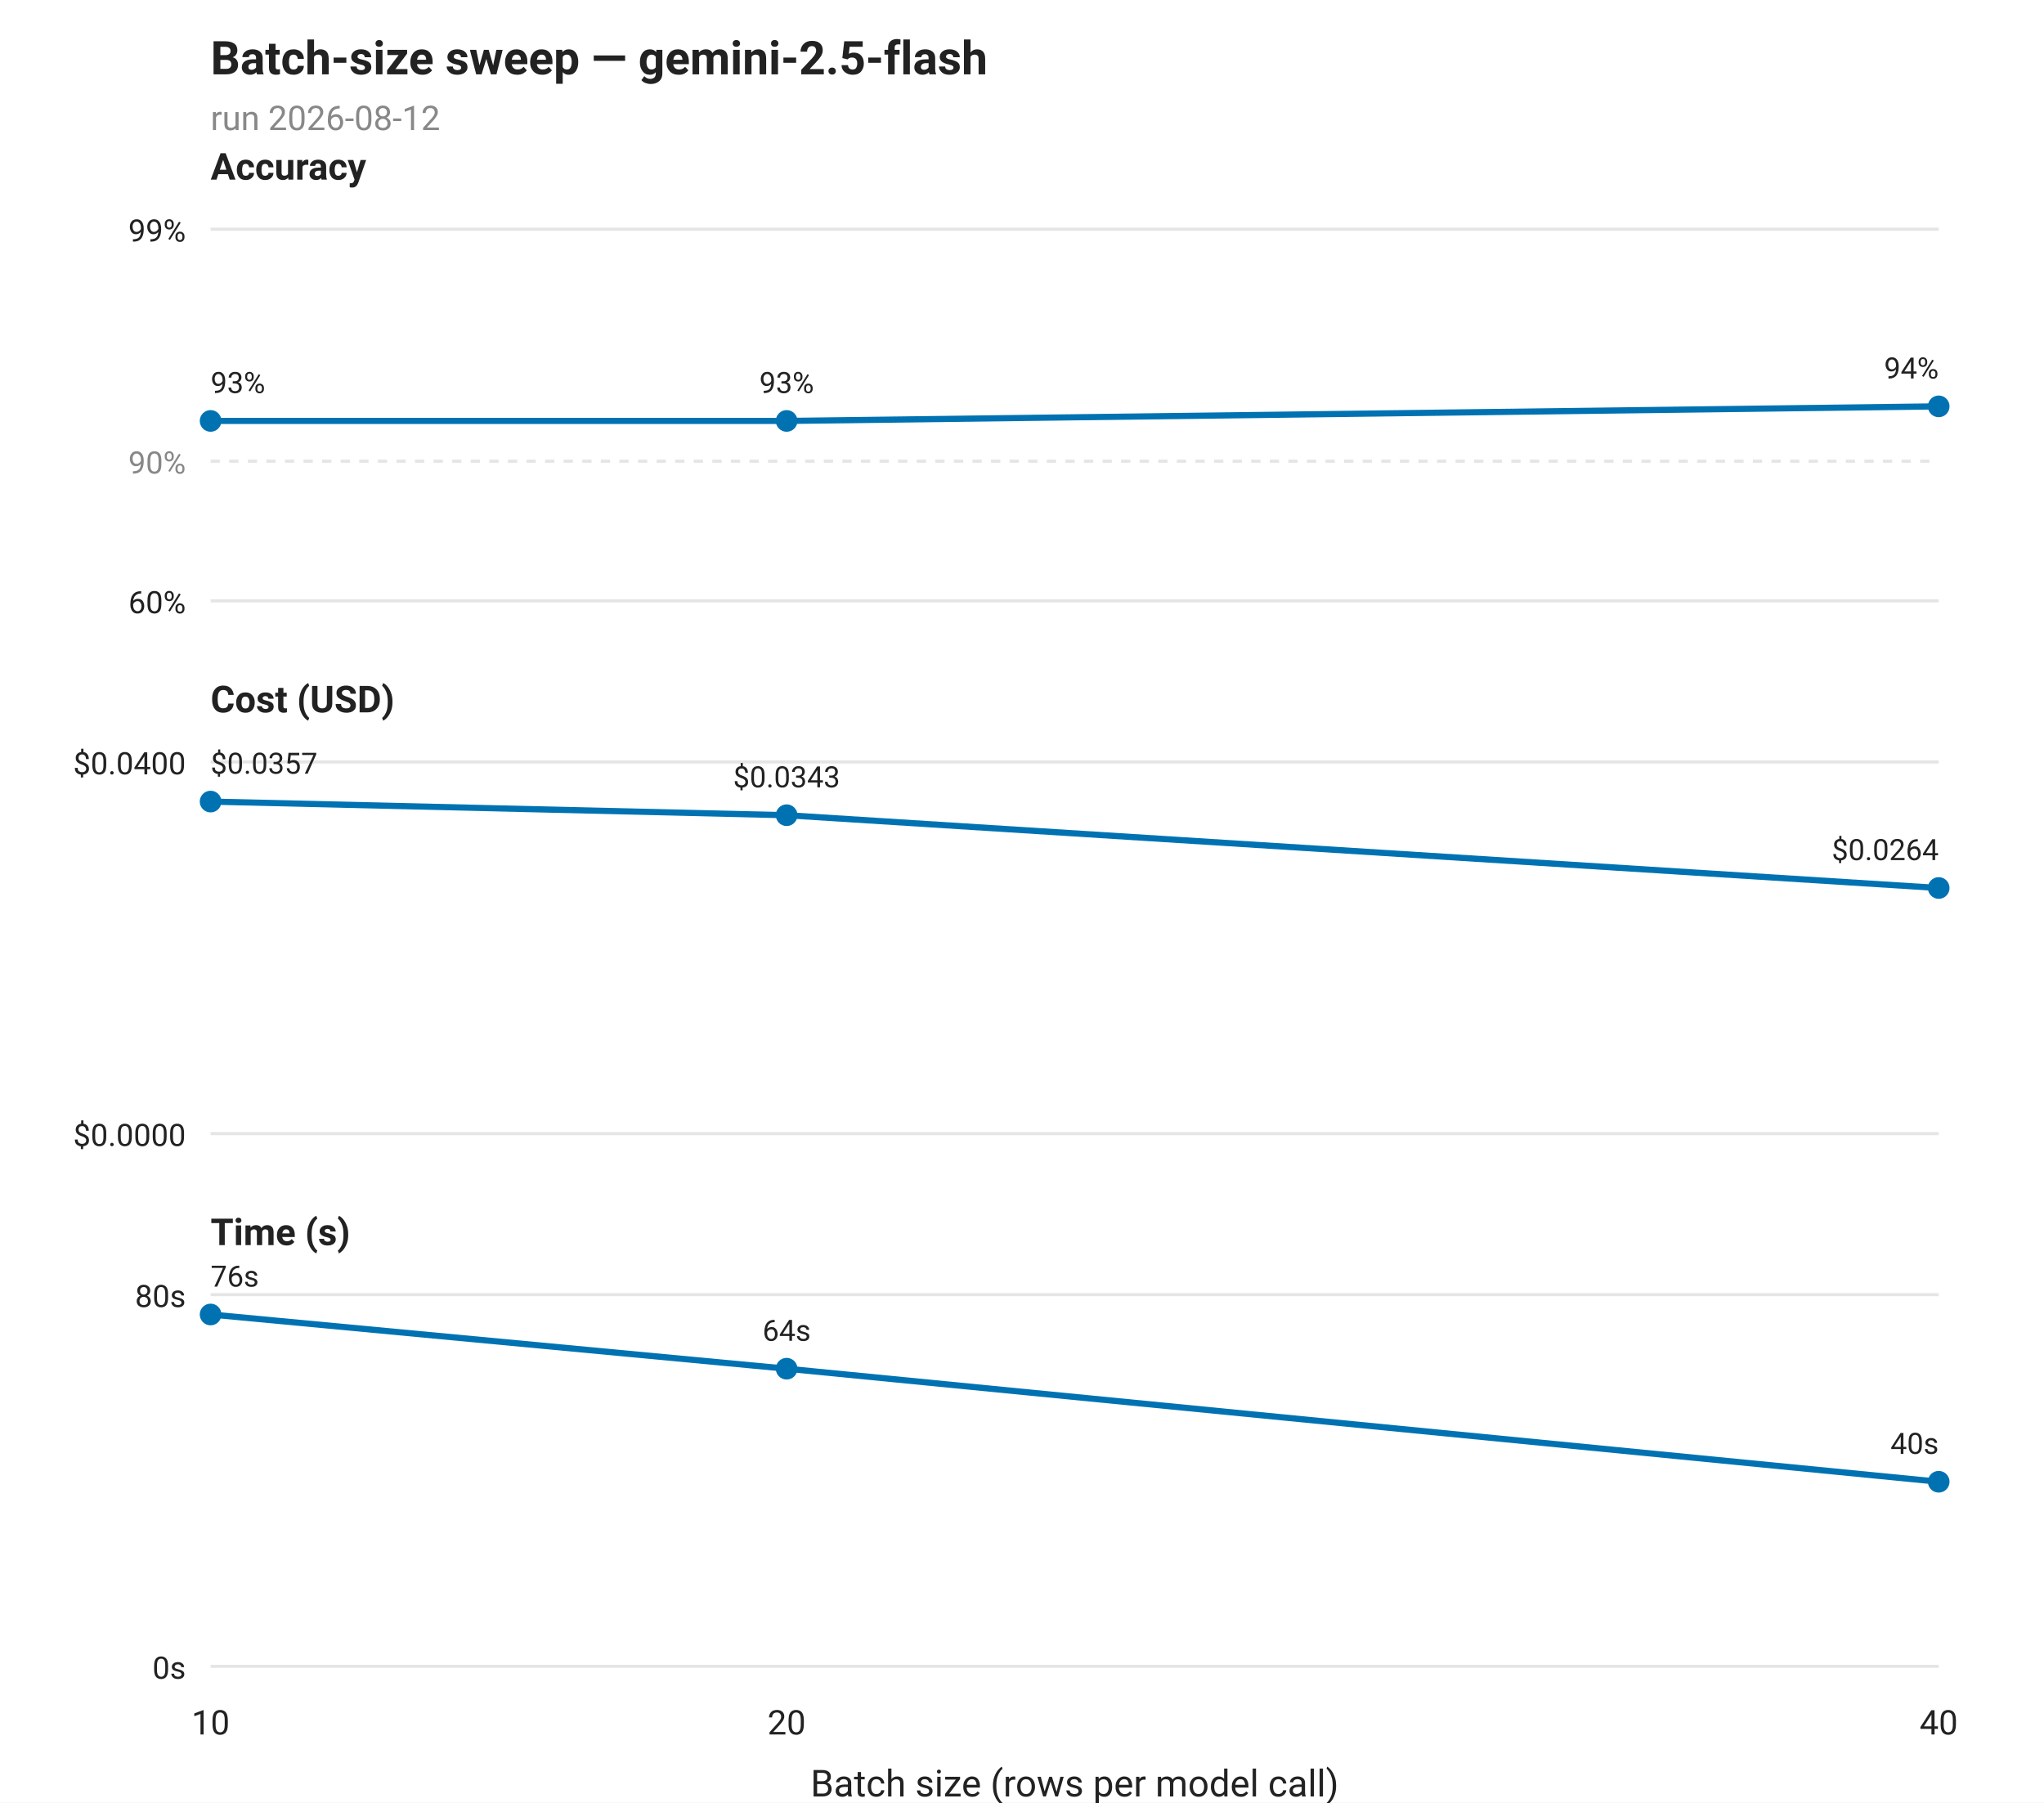
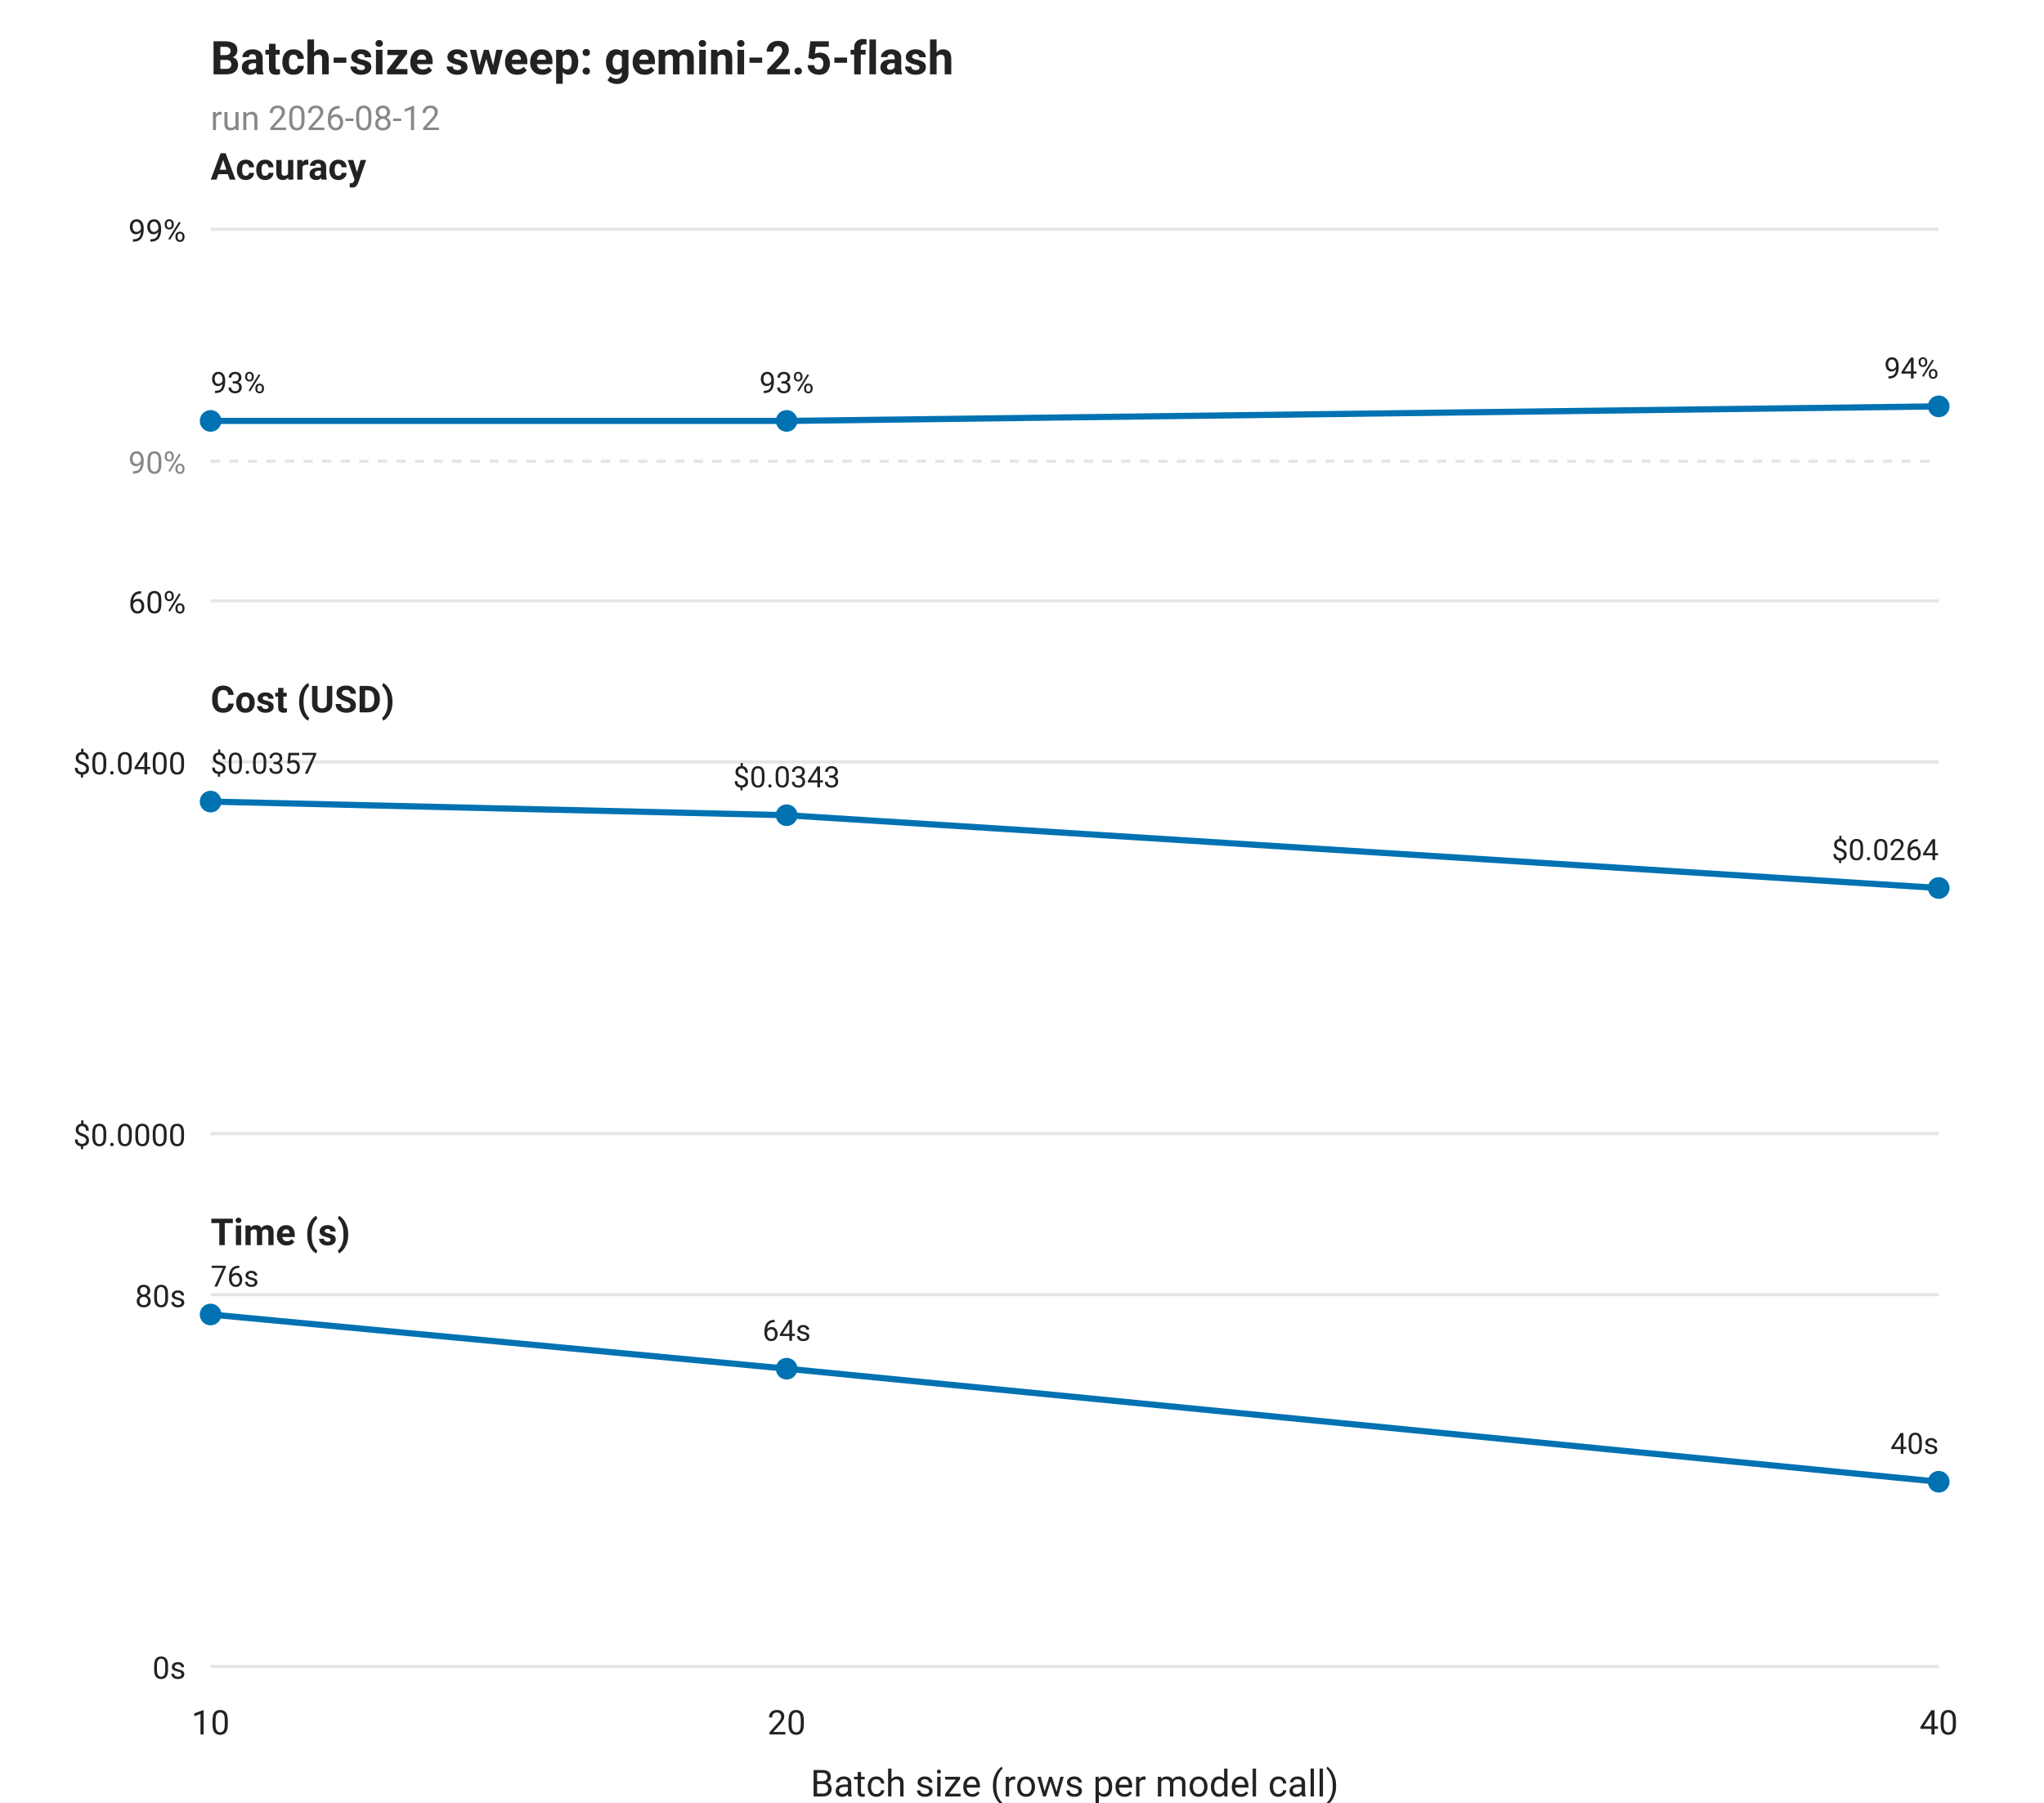
<svg xmlns="http://www.w3.org/2000/svg" width="660" height="582" viewBox="0 0 660 582" font-family="system-ui, -apple-system, Segoe UI, Roboto, sans-serif">
  <rect width="660" height="582" fill="#ffffff" />
-   <text x="68" y="24" font-size="15" font-weight="600" fill="#222222">Batch-size sweep — gemini-2.5-flash</text>
+   <text x="68" y="24" font-size="15" font-weight="600" fill="#222222">Batch-size sweep: gemini-2.5-flash</text>
  <text x="68" y="42" font-size="11" fill="#888888">run 2026-08-12</text>
  <text x="68" y="58" font-size="12" font-weight="600" fill="#222222">Accuracy</text>
  <line x1="68" y1="74" x2="626" y2="74" stroke="#e5e5e5" />
  <line x1="68" y1="194" x2="626" y2="194" stroke="#e5e5e5" />
  <text x="60" y="78" font-size="10" text-anchor="end" fill="#222222">99%</text>
  <text x="60" y="198" font-size="10" text-anchor="end" fill="#222222">60%</text>
  <line x1="68" y1="148.9" x2="626" y2="148.9" stroke="#e5e5e5" stroke-dasharray="3 3" />
  <text x="60" y="152.9" font-size="10" text-anchor="end" fill="#888888">90%</text>
  <polyline points="68.0,135.9 254.0,135.9 626.0,131.2" fill="none" stroke="#0072B2" stroke-width="2" />
  <circle cx="68.0" cy="135.9" r="3.5" fill="#0072B2" />
  <text x="68.0" y="126.9" font-size="9.5" text-anchor="start" fill="#222222">93%</text>
  <circle cx="254.0" cy="135.9" r="3.5" fill="#0072B2" />
  <text x="254.0" y="126.9" font-size="9.5" text-anchor="middle" fill="#222222">93%</text>
  <circle cx="626.0" cy="131.2" r="3.5" fill="#0072B2" />
  <text x="626.0" y="122.2" font-size="9.5" text-anchor="end" fill="#222222">94%</text>
  <text x="68" y="230" font-size="12" font-weight="600" fill="#222222">Cost (USD)</text>
  <line x1="68" y1="246" x2="626" y2="246" stroke="#e5e5e5" />
  <line x1="68" y1="366" x2="626" y2="366" stroke="#e5e5e5" />
  <text x="60" y="250" font-size="10" text-anchor="end" fill="#222222">$0.0400</text>
  <text x="60" y="370" font-size="10" text-anchor="end" fill="#222222">$0.0000</text>
  <polyline points="68.0,258.8 254.0,263.2 626.0,286.7" fill="none" stroke="#0072B2" stroke-width="2" />
  <circle cx="68.0" cy="258.8" r="3.5" fill="#0072B2" />
  <text x="68.0" y="249.8" font-size="9.5" text-anchor="start" fill="#222222">$0.0357</text>
  <circle cx="254.0" cy="263.2" r="3.5" fill="#0072B2" />
  <text x="254.0" y="254.2" font-size="9.5" text-anchor="middle" fill="#222222">$0.0343</text>
  <circle cx="626.0" cy="286.7" r="3.5" fill="#0072B2" />
  <text x="626.0" y="277.7" font-size="9.5" text-anchor="end" fill="#222222">$0.0264</text>
  <text x="68" y="402" font-size="12" font-weight="600" fill="#222222">Time (s)</text>
  <line x1="68" y1="418" x2="626" y2="418" stroke="#e5e5e5" />
  <line x1="68" y1="538" x2="626" y2="538" stroke="#e5e5e5" />
  <text x="60" y="422" font-size="10" text-anchor="end" fill="#222222">80s</text>
  <text x="60" y="542" font-size="10" text-anchor="end" fill="#222222">0s</text>
  <polyline points="68.0,424.4 254.0,441.9 626.0,478.4" fill="none" stroke="#0072B2" stroke-width="2" />
  <circle cx="68.0" cy="424.4" r="3.5" fill="#0072B2" />
  <text x="68.0" y="415.4" font-size="9.5" text-anchor="start" fill="#222222">76s</text>
  <circle cx="254.0" cy="441.9" r="3.5" fill="#0072B2" />
  <text x="254.0" y="432.9" font-size="9.5" text-anchor="middle" fill="#222222">64s</text>
  <circle cx="626.0" cy="478.4" r="3.5" fill="#0072B2" />
  <text x="626.0" y="469.4" font-size="9.5" text-anchor="end" fill="#222222">40s</text>
  <text x="68.0" y="560" font-size="11" text-anchor="middle" fill="#222222">10</text>
  <text x="254.0" y="560" font-size="11" text-anchor="middle" fill="#222222">20</text>
  <text x="626.0" y="560" font-size="11" text-anchor="middle" fill="#222222">40</text>
  <text x="347" y="580" font-size="12" text-anchor="middle" fill="#222222">Batch size (rows per model call)</text>
</svg>
